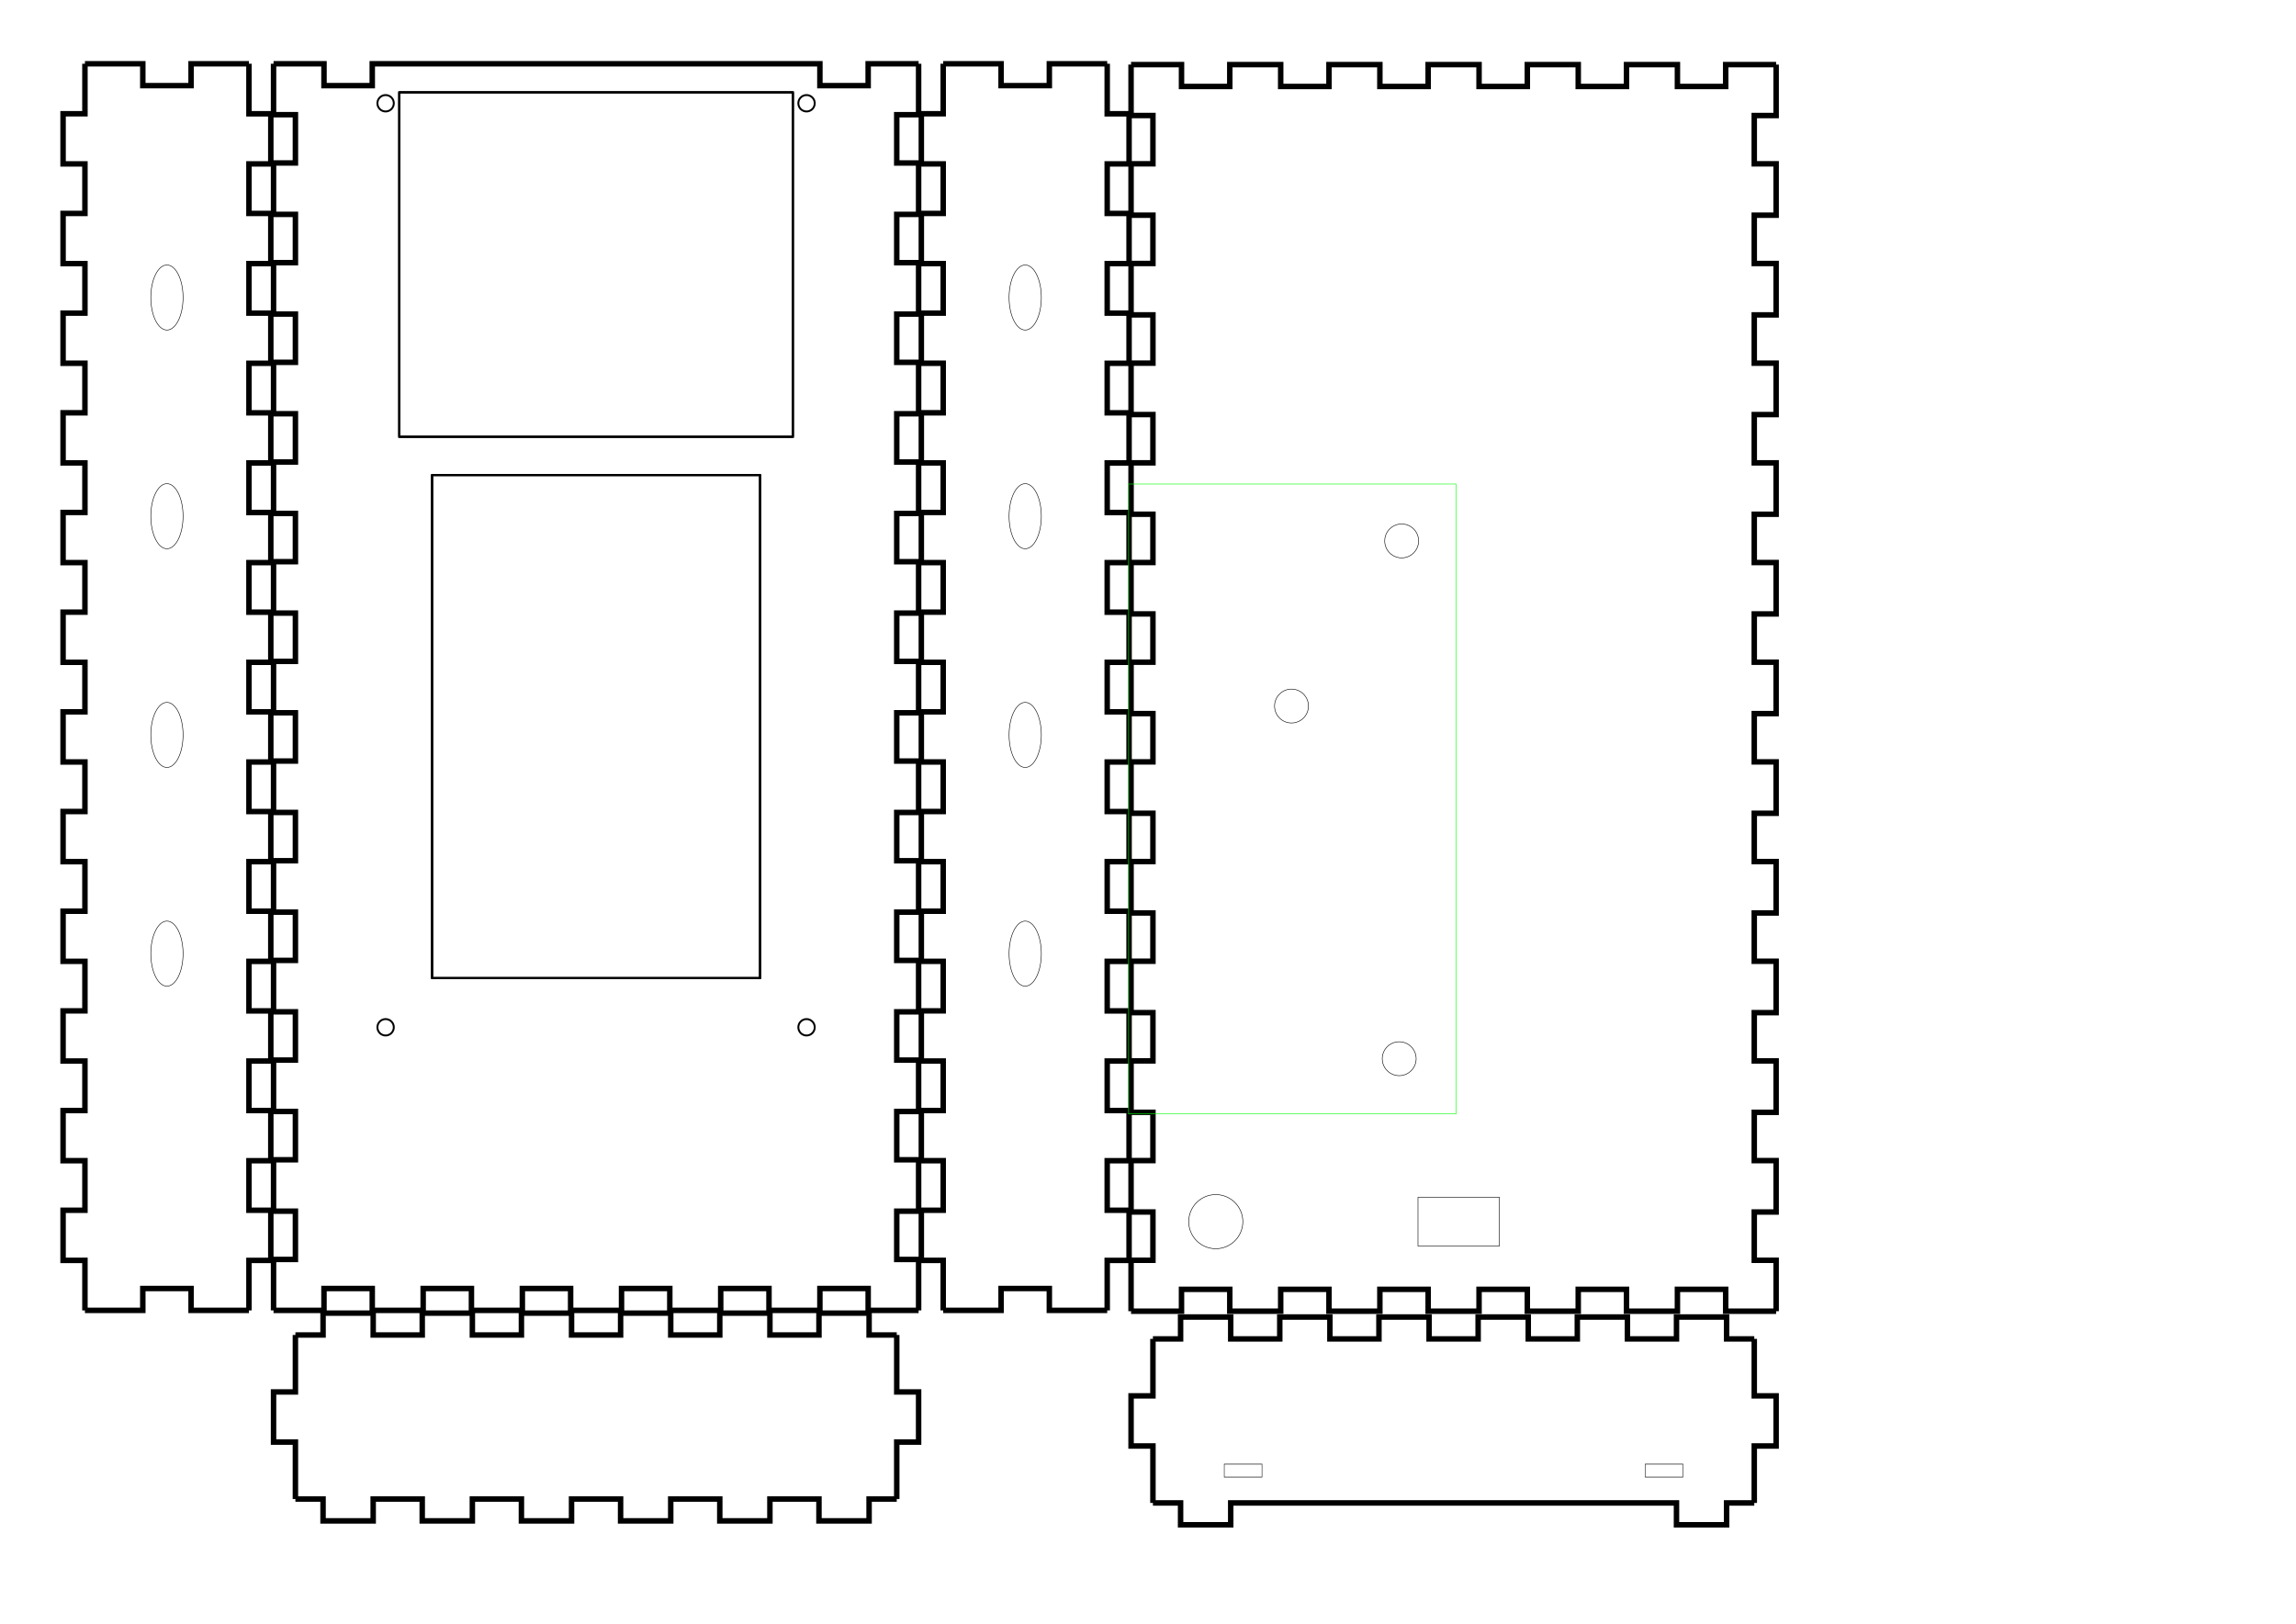
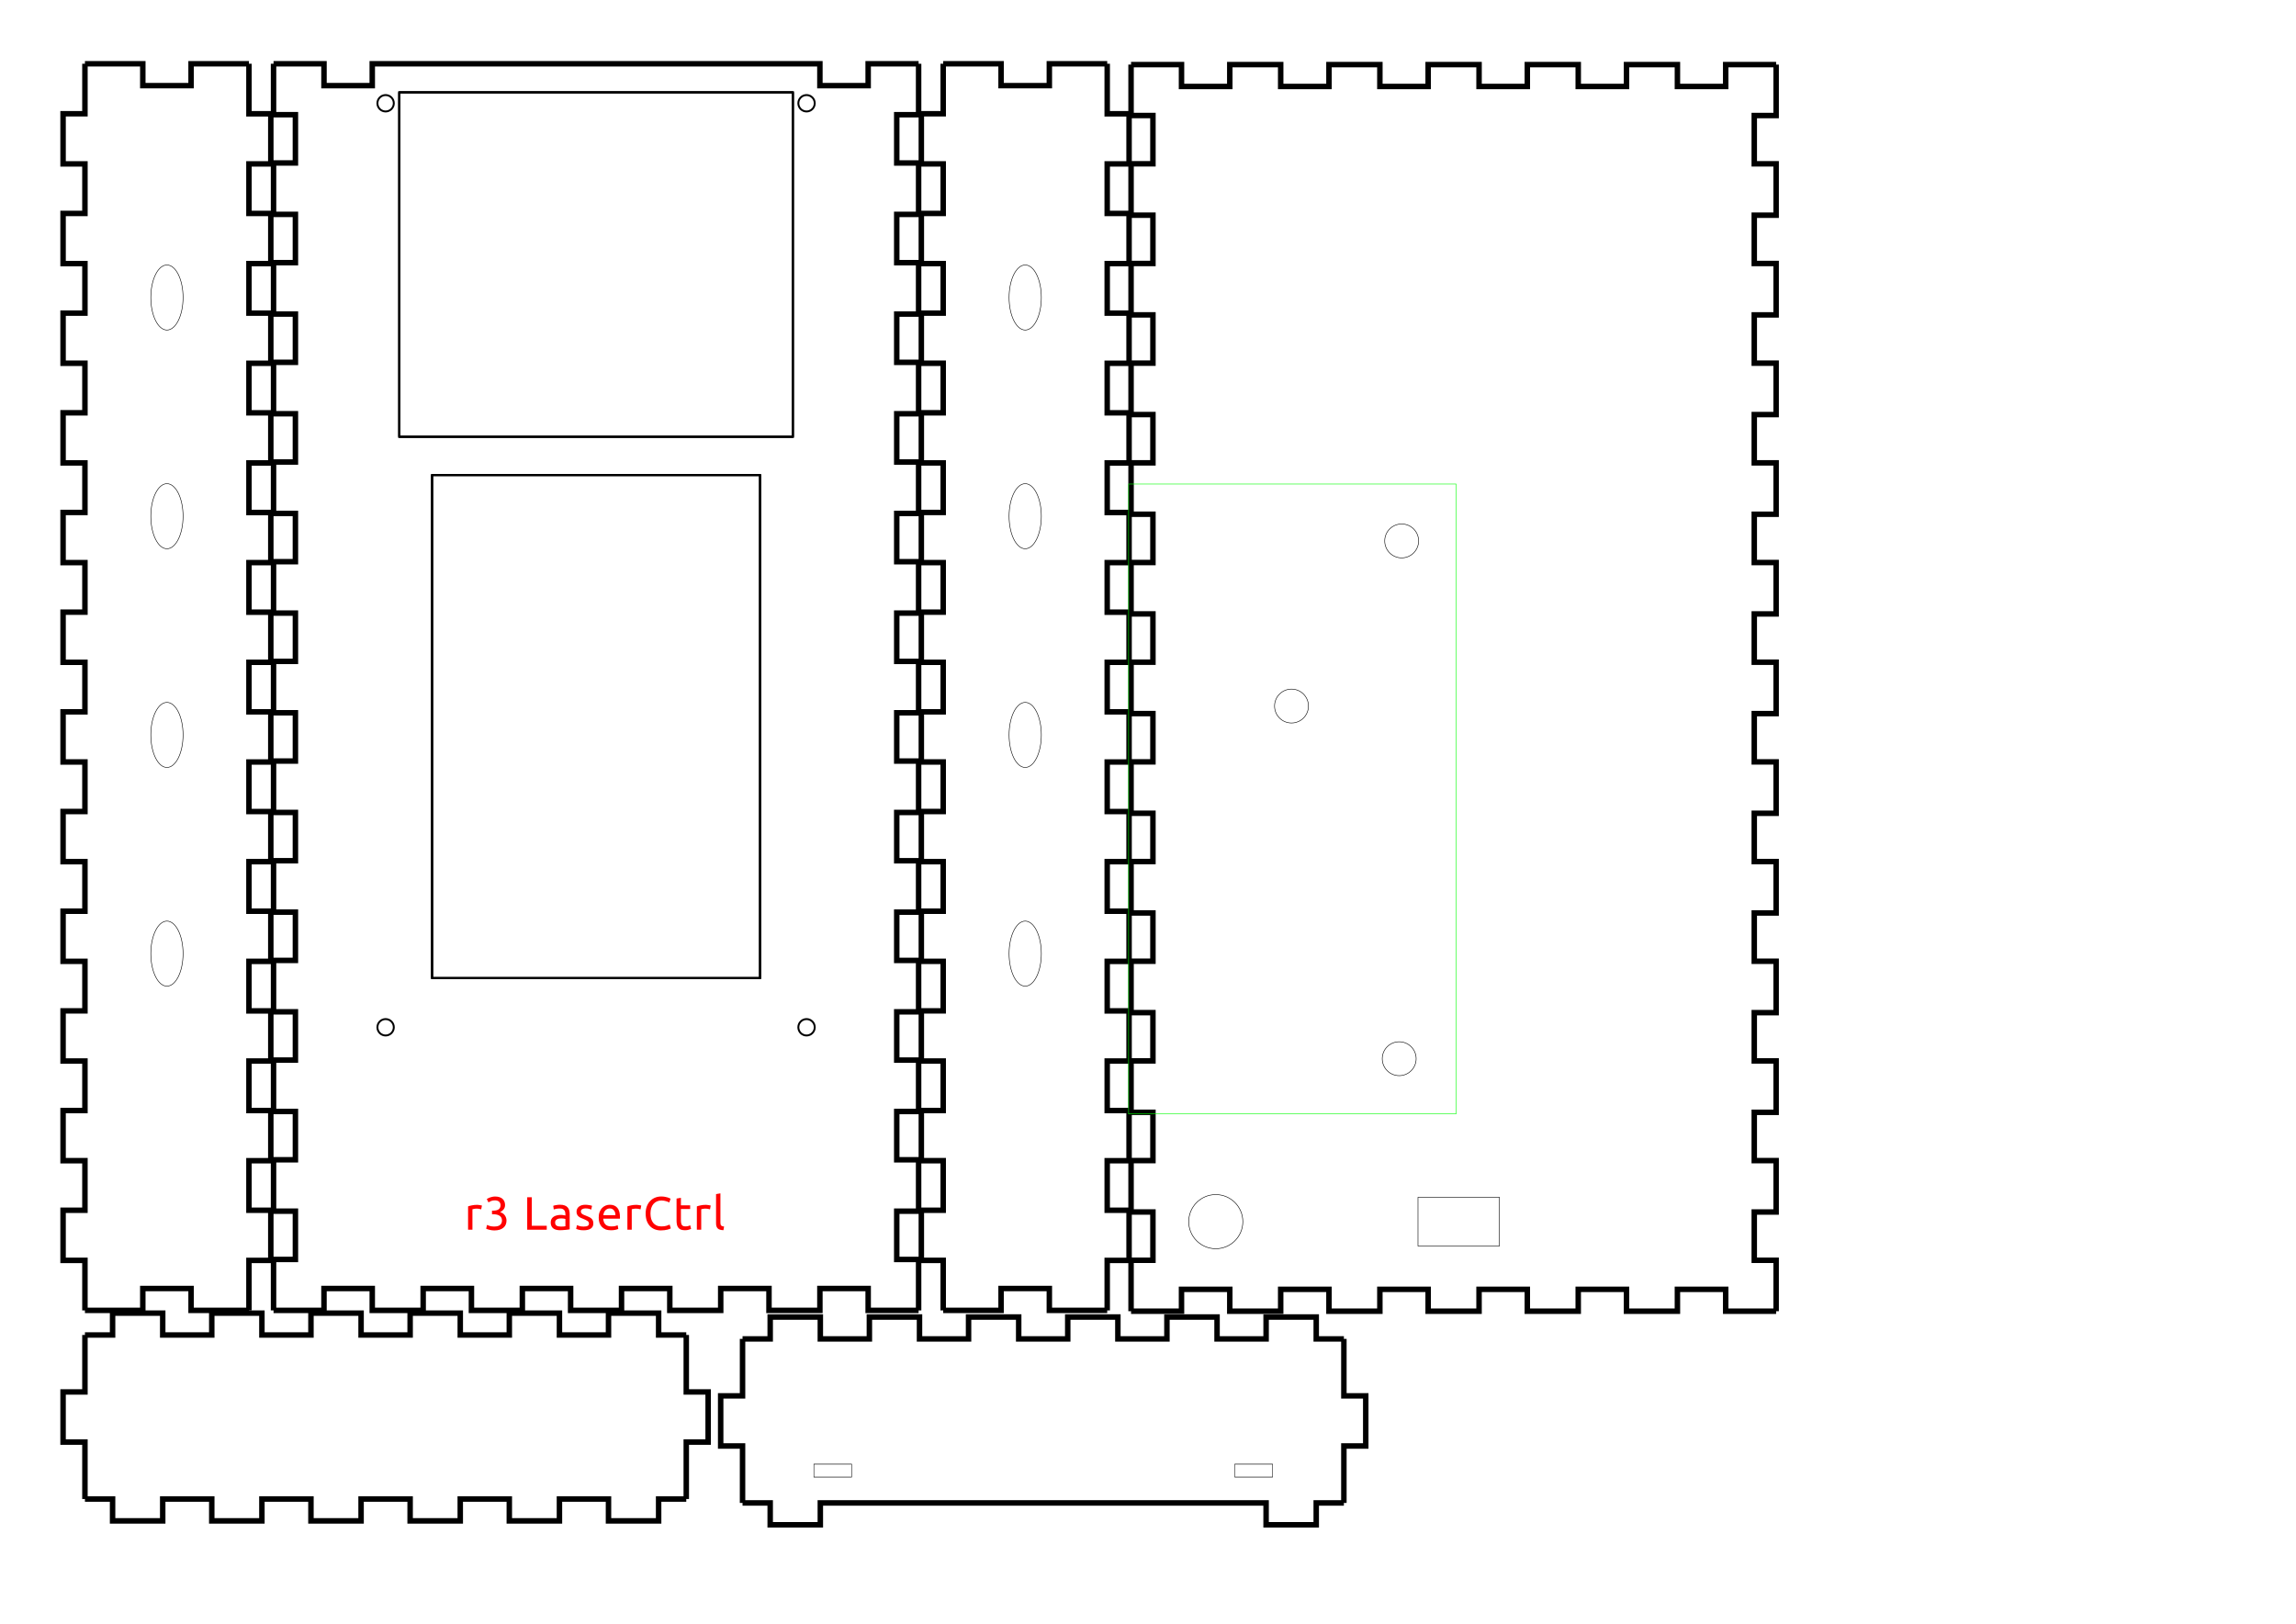
<svg xmlns="http://www.w3.org/2000/svg" width="420mm" height="297mm" viewBox="0 0 420 297" version="1.1" id="svg3486">
  <defs id="defs3559" />
  <g id="g3615" transform="translate(0,118.3164)" />
  <g id="g3793" transform="matrix(0,-1,1,0,11.03765,278.6636)">
    <path d="m 39,161.5 9.146,0 0,-4 9.17,0 0,4 9.061,0 0,-4 9.17,0 0,4 9.061,0 0,-4 9.17,0 0,4 9.061,0 0,-4 9.17,0 0,4 9.061,0 0,-4 9.17,0 0,4 9.061,0 0,-4 9.17,0 0,4 9.061,0 0,-4 9.17,0 0,4 9.061,0 0,-4 9.17,0 0,4 9.061,0 0,-4 9.17,0 0,4 9.061,0 0,-4 9.17,0 0,4 9.061,0 0,-4 9.17,0 0,4 9.061,0 0,-4 9.17,0 0,4 9.146,0" style="fill:none;stroke:#000000" id="path3617" />
    <path d="m 267,161.5 0,10.585 -4,0 0,8.83 4,0 0,10.585" style="fill:none;stroke:#000000" id="path3619" />
    <path d="m 267,191.5 -9.146,0 0,4 -9.17,0 0,-4 -9.061,0 0,4 -9.17,0 0,-4 -9.061,0 0,4 -9.17,0 0,-4 -9.061,0 0,4 -9.17,0 0,-4 -9.061,0 0,4 -9.17,0 0,-4 -9.061,0 0,4 -9.17,0 0,-4 -9.061,0 0,4 -9.17,0 0,-4 -9.061,0 0,4 -9.17,0 0,-4 -9.061,0 0,4 -9.17,0 0,-4 -9.061,0 0,4 -9.17,0 0,-4 -9.061,0 0,4 -9.17,0 0,-4 -9.061,0 0,4 -9.17,0 0,-4 L 39,191.5" style="fill:none;stroke:#000000" id="path3621" />
    <path d="m 39,191.5 0,-10.585 4,0 0,-8.83 -4,0 0,-10.585" style="fill:none;stroke:#000000" id="path3623" />
  </g>
-   <g id="g3781" transform="matrix(0,-1,1,0,11.03765,278.6636)">
+   <g id="g3781" transform="matrix(0,-1,1,0,-27.46235,278.6636)">
    <path d="m 4.5,43 10.415,0 0,-4 9.17,0 0,4 10.415,0" style="fill:none;stroke:#000000" id="path3625" />
    <path d="m 34.5,43 0,5.058 4,0 0,9.17 -4,0 0,8.973 4,0 0,9.17 -4,0 0,8.973 4,0 0,9.17 -4,0 0,8.973 4,0 0,9.17 -4,0 0,8.973 4,0 0,9.17 -4,0 0,8.973 4,0 0,9.17 -4,0 0,5.058" style="fill:none;stroke:#000000" id="path3627" />
    <path d="m 34.5,153 -10.415,0 0,4 -9.17,0 0,-4 -10.415,0" style="fill:none;stroke:#000000" id="path3629" />
    <path d="m 4.5,153 0,-5.058 -4,0 0,-9.17 4,0 0,-8.973 -4,0 0,-9.17 4,0 0,-8.973 -4,0 0,-9.17 4,0 0,-8.973 -4,0 0,-9.17 4,0 0,-8.973 -4,0 0,-9.17 4,0 0,-8.973 -4,0 0,-9.17 4,0 L 4.5,43" style="fill:none;stroke:#000000" id="path3631" />
  </g>
  <g id="g3971">
    <g style="stroke:#000000" id="g3895">
      <path transform="scale(1,-1)" style="fill:none;stroke:#000000;stroke-width:0.35;stroke-miterlimit:4;stroke-dasharray:none" d="m 149.038,-187.887 a 1.5,1.5 0 0 1 -1.5,1.5 1.5,1.5 0 0 1 -1.5,-1.5 1.5,1.5 0 0 1 1.5,-1.5 1.5,1.5 0 0 1 1.5,1.5 z" id="circle3491" />
      <path transform="scale(1,-1)" style="fill:none;stroke:#000000;stroke-width:0.35;stroke-miterlimit:4;stroke-dasharray:none" d="m 149.038,-18.887 a 1.5,1.5 0 0 1 -1.5,1.5 1.5,1.5 0 0 1 -1.5,-1.5 1.5,1.5 0 0 1 1.5,-1.5 1.5,1.5 0 0 1 1.5,1.5 z" id="circle3503" />
      <path transform="scale(1,-1)" style="fill:none;stroke:#000000;stroke-width:0.35;stroke-miterlimit:4;stroke-dasharray:none" d="m 72.038,-187.887 a 1.5,1.5 0 0 1 -1.5,1.5 1.5,1.5 0 0 1 -1.5,-1.5 1.5,1.5 0 0 1 1.5,-1.5 1.5,1.5 0 0 1 1.5,1.5 z" id="circle3515" />
      <path transform="scale(1,-1)" style="fill:none;stroke:#000000;stroke-width:0.35;stroke-miterlimit:4;stroke-dasharray:none" d="m 72.038,-18.887 a 1.5,1.5 0 0 1 -1.5,1.5 1.5,1.5 0 0 1 -1.5,-1.5 1.5,1.5 0 0 1 1.5,-1.5 1.5,1.5 0 0 1 1.5,1.5 z" id="circle3527" />
      <g style="fill:none;stroke:#000000" transform="matrix(1,0,0,-1,79.03765,178.887)" id="Box020">
        <path style="fill:none;fill-rule:evenodd;stroke:#000000;stroke-width:0.35;stroke-miterlimit:4;stroke-dasharray:none" d="M 0,92 0,0 0,0 0,92 0,92 Z" id="Box020_f0000" />
        <path style="fill:none;fill-rule:evenodd;stroke:#000000;stroke-width:0.35;stroke-miterlimit:4;stroke-dasharray:none" d="m 60,0 0,0 0,92 0,0 0,-92 z" id="Box020_f0001" />
        <path style="fill:none;fill-rule:evenodd;stroke:#000000;stroke-width:0.35;stroke-miterlimit:4;stroke-dasharray:none" d="M 0,0 0,0 60,0 60,0 0,0 Z" id="Box020_f0002" />
        <path style="fill:none;fill-rule:evenodd;stroke:#000000;stroke-width:0.35;stroke-miterlimit:4;stroke-dasharray:none" d="m 60,92 -60,0 0,0 60,0 0,0 z" id="Box020_f0003" />
        <path style="fill:none;fill-rule:evenodd;stroke:#000000;stroke-width:0.35;stroke-miterlimit:4;stroke-dasharray:none" d="M 60,0 0,0 0,92 60,92 60,0 Z" id="Box020_f0004" />
        <path style="fill:none;fill-rule:evenodd;stroke:#000000;stroke-width:0.35;stroke-miterlimit:4;stroke-dasharray:none" d="M 0,92 0,0 60,0 60,92 0,92 Z" id="Box020_f0005" />
      </g>
      <g style="fill:none;stroke:#000000" transform="matrix(1,0,0,-1,79.03765,178.887)" id="Box019">
        <path style="fill:none;fill-rule:evenodd;stroke:#000000;stroke-width:0.35;stroke-miterlimit:4;stroke-dasharray:none" d="m -6,162 0,-63 0,0 0,63 0,0 z" id="Box019_f0000" />
        <path style="fill:none;fill-rule:evenodd;stroke:#000000;stroke-width:0.35;stroke-miterlimit:4;stroke-dasharray:none" d="m 66,99 0,0 0,63 0,0 0,-63 z" id="Box019_f0001" />
        <path style="fill:none;fill-rule:evenodd;stroke:#000000;stroke-width:0.35;stroke-miterlimit:4;stroke-dasharray:none" d="m -6,99 0,0 72,0 0,0 -72,0 z" id="Box019_f0002" />
        <path style="fill:none;fill-rule:evenodd;stroke:#000000;stroke-width:0.35;stroke-miterlimit:4;stroke-dasharray:none" d="m 66,162 -72,0 0,0 72,0 0,0 z" id="Box019_f0003" />
        <path style="fill:none;fill-rule:evenodd;stroke:#000000;stroke-width:0.35;stroke-miterlimit:4;stroke-dasharray:none" d="m 66,99 -72,0 0,63 72,0 0,-63 z" id="Box019_f0004" />
        <path style="fill:none;fill-rule:evenodd;stroke:#000000;stroke-width:0.35;stroke-miterlimit:4;stroke-dasharray:none" d="m -6,162 0,-63 72,0 0,63 -72,0 z" id="Box019_f0005" />
      </g>
    </g>
    <g id="g3574">
      <path id="path3633" style="fill:none;stroke:#000000" d="m 50.038,239.664 0,-9.316 4,0 0,-8.83 -4,0 0,-9.401 4,0 0,-8.83 -4,0 0,-9.401 4,0 0,-8.83 -4,0 0,-9.401 4,0 0,-8.83 -4,0 0,-9.401 4,0 0,-8.83 -4,0 0,-9.401 4,0 0,-8.83 -4,0 0,-9.401 4,0 0,-8.83 -4,0 0,-9.401 4,0 0,-8.83 -4,0 0,-9.401 4,0 0,-8.83 -4,0 0,-9.401 4,0 0,-8.83 -4,0 0,-9.401 4,0 0,-8.83 -4,0 0,-9.401 4,0 0,-8.83 -4,0 0,-9.316" />
      <path id="path3635" style="fill:none;stroke:#000000" d="m 50.038,11.664 9.228,0 0,4 8.83,0 0,-4 81.884,0 0,4 8.83,0 0,-4 9.228,0" />
      <path id="path3637" style="fill:none;stroke:#000000" d="m 168.038,11.664 0,9.316 -4,0 0,8.83 4,0 0,9.401 -4,0 0,8.83 4,0 0,9.401 -4,0 0,8.83 4,0 0,9.401 -4,0 0,8.83 4,0 0,9.401 -4,0 0,8.83 4,0 0,9.401 -4,0 0,8.83 4,0 0,9.401 -4,0 0,8.83 4,0 0,9.401 -4,0 0,8.83 4,0 0,9.401 -4,0 0,8.83 4,0 0,9.401 -4,0 0,8.83 4,0 0,9.401 -4,0 0,8.83 4,0 0,9.401 -4,0 0,8.83 4,0 0,9.316" />
      <path id="path3639" style="fill:none;stroke:#000000" d="m 168.038,239.664 -9.228,0 0,-4 -8.83,0 0,4 -9.313,0 0,-4 -8.83,0 0,4 -9.313,0 0,-4 -8.83,0 0,4 -9.313,0 0,-4 -8.83,0 0,4 -9.313,0 0,-4 -8.83,0 0,4 -9.313,0 0,-4 -8.83,0 0,4 -9.228,0" />
    </g>
  </g>
-   <g id="g3799" transform="matrix(0,-1,1,0,167.9024,546.3799)">
-     <path d="m 271.5,43 10.415,0 0,-4 9.17,0 0,4 10.415,0" style="fill:none;stroke:#000000" id="path3641" />
-     <path d="m 301.5,43 0,5.058 4,0 0,9.17 -4,0 0,8.973 4,0 0,9.17 -4,0 0,8.973 4,0 0,9.17 -4,0 0,8.973 4,0 0,9.17 -4,0 0,8.973 4,0 0,9.17 -4,0 0,8.973 4,0 0,9.17 -4,0 0,5.058" style="fill:none;stroke:#000000" id="path3643" />
-     <path d="m 301.5,153 -10.415,0 0,4 -9.17,0 0,-4 -10.415,0" style="fill:none;stroke:#000000" id="path3645" />
-     <path d="m 271.5,153 0,-5.058 -4,0 0,-9.17 4,0 0,-81.544 -4,0 0,-9.17 4,0 L 271.5,43" style="fill:none;stroke:#000000" id="path3647" />
-   </g>
  <g id="g3787" transform="matrix(0,-1,1,0,11.03765,278.6636)">
    <path d="m 39,4.5 9.146,0 0,-4 9.17,0 0,4 9.061,0 0,-4 9.17,0 0,4 9.061,0 0,-4 9.17,0 0,4 9.061,0 0,-4 9.17,0 0,4 9.061,0 0,-4 9.17,0 0,4 9.061,0 0,-4 9.17,0 0,4 9.061,0 0,-4 9.17,0 0,4 9.061,0 0,-4 9.17,0 0,4 9.061,0 0,-4 9.17,0 0,4 9.061,0 0,-4 9.17,0 0,4 9.061,0 0,-4 9.17,0 0,4 9.061,0 0,-4 9.17,0 0,4 9.146,0" style="fill:none;stroke:#000000" id="path3657" />
    <path d="m 267,4.5 0,10.585 -4,0 0,8.83 4,0 0,10.585" style="fill:none;stroke:#000000" id="path3659" />
    <path d="m 267,34.5 -9.146,0 0,4 -9.17,0 0,-4 -9.061,0 0,4 -9.17,0 0,-4 -9.061,0 0,4 -9.17,0 0,-4 -9.061,0 0,4 -9.17,0 0,-4 -9.061,0 0,4 -9.17,0 0,-4 -9.061,0 0,4 -9.17,0 0,-4 -9.061,0 0,4 -9.17,0 0,-4 -9.061,0 0,4 -9.17,0 0,-4 -9.061,0 0,4 -9.17,0 0,-4 -9.061,0 0,4 -9.17,0 0,-4 -9.061,0 0,4 -9.17,0 0,-4 -9.061,0 0,4 -9.17,0 0,-4 L 39,34.5" style="fill:none;stroke:#000000" id="path3661" />
    <path d="m 39,34.5 0,-10.585 4,0 0,-8.83 -4,0 L 39,4.5" style="fill:none;stroke:#000000" id="path3663" />
  </g>
  <g id="g3634">
    <path d="m 206.902,239.815 0,-9.316 4,0 0,-8.83 -4,0 0,-9.401 4,0 0,-8.83 -4,0 0,-9.401 4,0 0,-8.83 -4,0 0,-9.401 4,0 0,-8.83 -4,0 0,-9.401 4,0 0,-8.83 -4,0 0,-9.401 4,0 0,-8.83 -4,0 0,-9.401 4,0 0,-8.83 -4,0 0,-9.401 4,0 0,-8.83 -4,0 0,-9.401 4,0 0,-8.83 -4,0 0,-9.401 4,0 0,-8.83 -4,0 0,-9.401 4,0 0,-8.83 -4,0 0,-9.401 4,0 0,-8.83 -4,0 0,-9.316" style="fill:none;stroke:#000000" id="path3649" />
    <path d="m 206.902,11.815 9.228,0 0,4 8.83,0 0,-4 9.313,0 0,4 8.83,0 0,-4 9.313,0 0,4 8.83,0 0,-4 9.313,0 0,4 8.83,0 0,-4 9.313,0 0,4 8.83,0 0,-4 9.313,0 0,4 8.83,0 0,-4 9.228,0" style="fill:none;stroke:#000000" id="path3651" />
    <path d="m 324.902,11.815 0,9.316 -4,0 0,8.83 4,0 0,9.401 -4,0 0,8.83 4,0 0,9.401 -4,0 0,8.83 4,0 0,9.401 -4,0 0,8.83 4,0 0,9.401 -4,0 0,8.83 4,0 0,9.401 -4,0 0,8.83 4,0 0,9.401 -4,0 0,8.83 4,0 0,9.401 -4,0 0,8.83 4,0 0,9.401 -4,0 0,8.83 4,0 0,9.401 -4,0 0,8.83 4,0 0,9.401 -4,0 0,8.83 4,0 0,9.401 -4,0 0,8.83 4,0 0,9.316" style="fill:none;stroke:#000000" id="path3653" />
    <path d="m 324.902,239.815 -9.228,0 0,-4 -8.83,0 0,4 -9.313,0 0,-4 -8.83,0 0,4 -9.313,0 0,-4 -8.83,0 0,4 -9.313,0 0,-4 -8.83,0 0,4 -9.313,0 0,-4 -8.83,0 0,4 -9.313,0 0,-4 -8.83,0 0,4 -9.228,0" style="fill:none;stroke:#000000" id="path3655" />
  </g>
  <g id="g3628" transform="translate(0,20.31999)">
    <rect transform="matrix(0,-1,1,0,0,0)" y="206.452" x="-183.415" height="59.9" width="115.2" id="rect3740" style="color:#000000;display:inline;overflow:visible;visibility:visible;opacity:1;fill:none;fill-opacity:1;fill-rule:evenodd;stroke:#00ff00;stroke-width:0.1;stroke-linecap:butt;stroke-linejoin:miter;stroke-miterlimit:4;stroke-dasharray:none;stroke-dashoffset:0;stroke-opacity:1;marker:none;enable-background:accumulate" />
    <path id="path3742" d="m -170.215,255.952 a 3.1,3.1 0 0 1 -3.1,3.1 3.1,3.1 0 0 1 -3.1,-3.1 3.1,3.1 0 0 1 3.1,-3.1 3.1,3.1 0 0 1 3.1,3.1 z" style="color:#000000;display:inline;overflow:visible;visibility:visible;opacity:1;fill:none;fill-opacity:1;fill-rule:evenodd;stroke:#000000;stroke-width:0.1;stroke-linecap:butt;stroke-linejoin:miter;stroke-miterlimit:4;stroke-dasharray:none;stroke-dashoffset:0;stroke-opacity:1;marker:none;enable-background:accumulate" transform="matrix(0,-1,1,0,0,0)" />
    <path id="ellipse3744" d="m -75.515,256.402 a 3.1,3.1 0 0 1 -3.1,3.1 3.1,3.1 0 0 1 -3.1,-3.1 3.1,3.1 0 0 1 3.1,-3.1 3.1,3.1 0 0 1 3.1,3.1 z" style="color:#000000;display:inline;overflow:visible;visibility:visible;opacity:1;fill:none;fill-opacity:1;fill-rule:evenodd;stroke:#000000;stroke-width:0.1;stroke-linecap:butt;stroke-linejoin:miter;stroke-miterlimit:4;stroke-dasharray:none;stroke-dashoffset:0;stroke-opacity:1;marker:none;enable-background:accumulate" transform="matrix(0,-1,1,0,0,0)" />
    <path id="ellipse3746" d="m -105.715,236.252 a 3.1,3.1 0 0 1 -3.1,3.1 3.1,3.1 0 0 1 -3.1,-3.1 3.1,3.1 0 0 1 3.1,-3.1 3.1,3.1 0 0 1 3.1,3.1 z" style="color:#000000;display:inline;overflow:visible;visibility:visible;opacity:1;fill:none;fill-opacity:1;fill-rule:evenodd;stroke:#000000;stroke-width:0.1;stroke-linecap:butt;stroke-linejoin:miter;stroke-miterlimit:4;stroke-dasharray:none;stroke-dashoffset:0;stroke-opacity:1;marker:none;enable-background:accumulate" transform="matrix(0,-1,1,0,0,0)" />
  </g>
-   <g id="g3608" transform="matrix(1,0,0,1.249057,156.8647,256.6612)">
-     <rect y="8.903" x="144.088" height="1.9" width="6.9" id="rect3503" style="color:#000000;display:inline;overflow:visible;visibility:visible;opacity:1;fill:none;fill-opacity:1;fill-rule:evenodd;stroke:#000000;stroke-width:0.089;stroke-linecap:butt;stroke-linejoin:miter;stroke-miterlimit:4;stroke-dasharray:none;stroke-dashoffset:0;stroke-opacity:1;marker:none;enable-background:accumulate" />
-     <rect style="color:#000000;display:inline;overflow:visible;visibility:visible;opacity:1;fill:none;fill-opacity:1;fill-rule:evenodd;stroke:#000000;stroke-width:0.089;stroke-linecap:butt;stroke-linejoin:miter;stroke-miterlimit:4;stroke-dasharray:none;stroke-dashoffset:0;stroke-opacity:1;marker:none;enable-background:accumulate" id="rect3550" width="6.9" height="1.9" x="67.088" y="8.903" />
+   <g id="g3497" transform="translate(-75.07109,0)">
+     <g transform="matrix(0,-1,1,0,167.9024,546.3799)" id="g3799">
+       <path id="path3641" style="fill:none;stroke:#000000" d="m 271.5,43 10.415,0 0,-4 9.17,0 0,4 10.415,0" />
+       <path id="path3643" style="fill:none;stroke:#000000" d="m 301.5,43 0,5.058 4,0 0,9.17 -4,0 0,8.973 4,0 0,9.17 -4,0 0,8.973 4,0 0,9.17 -4,0 0,8.973 4,0 0,9.17 -4,0 0,8.973 4,0 0,9.17 -4,0 0,8.973 4,0 0,9.17 -4,0 0,5.058" />
+       <path id="path3645" style="fill:none;stroke:#000000" d="m 301.5,153 -10.415,0 0,4 -9.17,0 0,-4 -10.415,0" />
+       <path id="path3647" style="fill:none;stroke:#000000" d="m 271.5,153 0,-5.058 -4,0 0,-9.17 4,0 0,-81.544 -4,0 0,-9.17 4,0 L 271.5,43" />
+     </g>
+     <g transform="matrix(1,0,0,1.249057,156.8647,256.6612)" id="g3608">
+       <rect style="color:#000000;display:inline;overflow:visible;visibility:visible;opacity:1;fill:none;fill-opacity:1;fill-rule:evenodd;stroke:#000000;stroke-width:0.089;stroke-linecap:butt;stroke-linejoin:miter;stroke-miterlimit:4;stroke-dasharray:none;stroke-dashoffset:0;stroke-opacity:1;marker:none;enable-background:accumulate" id="rect3503" width="6.9" height="1.9" x="144.088" y="8.903" />
+       <rect y="8.903" x="67.088" height="1.9" width="6.9" id="rect3550" style="color:#000000;display:inline;overflow:visible;visibility:visible;opacity:1;fill:none;fill-opacity:1;fill-rule:evenodd;stroke:#000000;stroke-width:0.089;stroke-linecap:butt;stroke-linejoin:miter;stroke-miterlimit:4;stroke-dasharray:none;stroke-dashoffset:0;stroke-opacity:1;marker:none;enable-background:accumulate" />
+     </g>
  </g>
  <path style="color:#000000;display:inline;overflow:visible;visibility:visible;opacity:1;fill:none;fill-opacity:1;fill-rule:evenodd;stroke:#000000;stroke-width:0.1;stroke-linecap:butt;stroke-linejoin:miter;stroke-miterlimit:4;stroke-dasharray:none;stroke-dashoffset:0;stroke-opacity:1;marker:none;enable-background:accumulate" d="m 227.349,223.435 a 4.95,4.95 0 0 1 -4.95,4.95 4.95,4.95 0 0 1 -4.95,-4.95 4.95,4.95 0 0 1 4.95,-4.95 4.95,4.95 0 0 1 4.95,4.95 z" id="path3402" />
  <rect style="color:#000000;display:inline;overflow:visible;visibility:visible;opacity:1;fill:none;fill-opacity:1;fill-rule:evenodd;stroke:#000000;stroke-width:0.1;stroke-linecap:butt;stroke-linejoin:miter;stroke-miterlimit:4;stroke-dasharray:none;stroke-dashoffset:0;stroke-opacity:1;marker:none;enable-background:accumulate" id="rect3415" width="14.9" height="8.9" x="259.389" y="218.985" />
  <g id="g3431">
    <path id="path3417" d="m 33.488,54.414 a 2.95,5.95 0 0 1 -2.95,5.95 2.95,5.95 0 0 1 -2.95,-5.95 2.95,5.95 0 0 1 2.95,-5.95 2.95,5.95 0 0 1 2.95,5.95 z" style="color:#000000;display:inline;overflow:visible;visibility:visible;opacity:1;fill:none;fill-opacity:1;fill-rule:evenodd;stroke:#000000;stroke-width:0.1;stroke-linecap:butt;stroke-linejoin:miter;stroke-miterlimit:4;stroke-dasharray:none;stroke-dashoffset:0;stroke-opacity:1;marker:none;enable-background:accumulate" />
    <path id="ellipse3421" d="m 33.488,94.414 a 2.95,5.95 0 0 1 -2.95,5.95 2.95,5.95 0 0 1 -2.95,-5.95 2.95,5.95 0 0 1 2.95,-5.95 2.95,5.95 0 0 1 2.95,5.95 z" style="color:#000000;display:inline;overflow:visible;visibility:visible;opacity:1;fill:none;fill-opacity:1;fill-rule:evenodd;stroke:#000000;stroke-width:0.1;stroke-linecap:butt;stroke-linejoin:miter;stroke-miterlimit:4;stroke-dasharray:none;stroke-dashoffset:0;stroke-opacity:1;marker:none;enable-background:accumulate" />
    <path id="ellipse3423" d="m 33.488,134.414 a 2.95,5.95 0 0 1 -2.95,5.95 2.95,5.95 0 0 1 -2.95,-5.95 2.95,5.95 0 0 1 2.95,-5.95 2.95,5.95 0 0 1 2.95,5.95 z" style="color:#000000;display:inline;overflow:visible;visibility:visible;opacity:1;fill:none;fill-opacity:1;fill-rule:evenodd;stroke:#000000;stroke-width:0.1;stroke-linecap:butt;stroke-linejoin:miter;stroke-miterlimit:4;stroke-dasharray:none;stroke-dashoffset:0;stroke-opacity:1;marker:none;enable-background:accumulate" />
    <path id="ellipse3425" d="m 33.488,174.414 a 2.95,5.95 0 0 1 -2.95,5.95 2.95,5.95 0 0 1 -2.95,-5.95 2.95,5.95 0 0 1 2.95,-5.95 2.95,5.95 0 0 1 2.95,5.95 z" style="color:#000000;display:inline;overflow:visible;visibility:visible;opacity:1;fill:none;fill-opacity:1;fill-rule:evenodd;stroke:#000000;stroke-width:0.1;stroke-linecap:butt;stroke-linejoin:miter;stroke-miterlimit:4;stroke-dasharray:none;stroke-dashoffset:0;stroke-opacity:1;marker:none;enable-background:accumulate" />
  </g>
  <g id="g3437" transform="translate(157,0)">
    <path style="color:#000000;display:inline;overflow:visible;visibility:visible;opacity:1;fill:none;fill-opacity:1;fill-rule:evenodd;stroke:#000000;stroke-width:0.1;stroke-linecap:butt;stroke-linejoin:miter;stroke-miterlimit:4;stroke-dasharray:none;stroke-dashoffset:0;stroke-opacity:1;marker:none;enable-background:accumulate" d="m 33.488,54.414 a 2.95,5.95 0 0 1 -2.95,5.95 2.95,5.95 0 0 1 -2.95,-5.95 2.95,5.95 0 0 1 2.95,-5.95 2.95,5.95 0 0 1 2.95,5.95 z" id="path3439" />
    <path style="color:#000000;display:inline;overflow:visible;visibility:visible;opacity:1;fill:none;fill-opacity:1;fill-rule:evenodd;stroke:#000000;stroke-width:0.1;stroke-linecap:butt;stroke-linejoin:miter;stroke-miterlimit:4;stroke-dasharray:none;stroke-dashoffset:0;stroke-opacity:1;marker:none;enable-background:accumulate" d="m 33.488,94.414 a 2.95,5.95 0 0 1 -2.95,5.95 2.95,5.95 0 0 1 -2.95,-5.95 2.95,5.95 0 0 1 2.95,-5.95 2.95,5.95 0 0 1 2.95,5.95 z" id="path3441" />
    <path style="color:#000000;display:inline;overflow:visible;visibility:visible;opacity:1;fill:none;fill-opacity:1;fill-rule:evenodd;stroke:#000000;stroke-width:0.1;stroke-linecap:butt;stroke-linejoin:miter;stroke-miterlimit:4;stroke-dasharray:none;stroke-dashoffset:0;stroke-opacity:1;marker:none;enable-background:accumulate" d="m 33.488,134.414 a 2.95,5.95 0 0 1 -2.95,5.95 2.95,5.95 0 0 1 -2.95,-5.95 2.95,5.95 0 0 1 2.95,-5.95 2.95,5.95 0 0 1 2.95,5.95 z" id="path3443" />
    <path style="color:#000000;display:inline;overflow:visible;visibility:visible;opacity:1;fill:none;fill-opacity:1;fill-rule:evenodd;stroke:#000000;stroke-width:0.1;stroke-linecap:butt;stroke-linejoin:miter;stroke-miterlimit:4;stroke-dasharray:none;stroke-dashoffset:0;stroke-opacity:1;marker:none;enable-background:accumulate" d="m 33.488,174.414 a 2.95,5.95 0 0 1 -2.95,5.95 2.95,5.95 0 0 1 -2.95,-5.95 2.95,5.95 0 0 1 2.95,-5.95 2.95,5.95 0 0 1 2.95,5.95 z" id="path3445" />
  </g>
+   <text xml:space="preserve" style="font-style:normal;font-variant:normal;font-weight:normal;font-stretch:normal;font-size:5.644px;line-height:100%;font-family:Ubuntu;-inkscape-font-specification:'Ubuntu, Normal';text-align:start;letter-spacing:0px;word-spacing:0px;writing-mode:lr-tb;text-anchor:start;fill:#000000;fill-opacity:1;stroke:none;stroke-width:1px;stroke-linecap:butt;stroke-linejoin:miter;stroke-opacity:1;" x="70.134" y="205.719" id="text3466">
+     <tspan id="tspan3468" x="70.134" y="205.719" />
+   </text>
+   <g style="font-style:normal;font-variant:normal;font-weight:normal;font-stretch:normal;font-size:4.284px;line-height:100%;font-family:Ubuntu;-inkscape-font-specification:'Ubuntu, Normal';text-align:start;letter-spacing:0.214px;word-spacing:0px;writing-mode:lr-tb;text-anchor:start;fill:#ff0000;fill-opacity:1;stroke:none;stroke-width:1px;stroke-linecap:butt;stroke-linejoin:miter;stroke-opacity:1" id="text3470">
+     <path d="m 87.27,220.36 q 0.103,0 0.231,0.017 0.137,0.009 0.266,0.034 0.129,0.017 0.231,0.043 0.111,0.017 0.163,0.034 l -0.137,0.694 q -0.094,-0.034 -0.317,-0.077 -0.214,-0.051 -0.557,-0.051 -0.223,0 -0.446,0.051 -0.214,0.043 -0.283,0.06 l 0,3.744 -0.797,0 0,-4.267 q 0.283,-0.103 0.703,-0.188 0.42,-0.094 0.942,-0.094 z" style="font-size:8.567px;fill:#ff0000" id="path3475" />
+     <path d="m 90.403,224.327 q 0.763,0 1.088,-0.3 0.334,-0.3 0.334,-0.805 0,-0.326 -0.137,-0.548 -0.137,-0.223 -0.36,-0.351 -0.223,-0.137 -0.523,-0.188 -0.291,-0.06 -0.6,-0.06 l -0.206,0 0,-0.651 0.283,0 q 0.214,0 0.437,-0.043 0.231,-0.043 0.42,-0.154 0.188,-0.111 0.308,-0.3 0.12,-0.197 0.12,-0.488 0,-0.24 -0.086,-0.411 -0.086,-0.171 -0.231,-0.283 -0.137,-0.111 -0.326,-0.154 -0.18,-0.051 -0.386,-0.051 -0.411,0 -0.703,0.12 -0.283,0.12 -0.48,0.248 l -0.308,-0.608 q 0.103,-0.069 0.257,-0.146 0.163,-0.086 0.36,-0.154 0.197,-0.069 0.42,-0.111 0.231,-0.051 0.48,-0.051 0.471,0 0.814,0.12 0.343,0.111 0.565,0.326 0.223,0.206 0.334,0.497 0.111,0.283 0.111,0.617 0,0.463 -0.266,0.797 -0.266,0.326 -0.643,0.497 0.231,0.069 0.446,0.197 0.214,0.129 0.368,0.326 0.163,0.197 0.257,0.454 0.103,0.257 0.103,0.574 0,0.386 -0.137,0.72 -0.129,0.326 -0.411,0.565 -0.274,0.24 -0.694,0.377 -0.42,0.137 -0.994,0.137 -0.223,0 -0.463,-0.034 -0.231,-0.034 -0.437,-0.086 -0.206,-0.051 -0.36,-0.103 -0.154,-0.051 -0.223,-0.086 l 0.154,-0.694 q 0.146,0.069 0.48,0.18 0.343,0.111 0.831,0.111 z" style="font-size:8.567px;fill:#ff0000" id="path3477" />
+     <path d="m 100.015,224.19 0,0.72 -3.573,0 0,-5.937 0.831,0 0,5.218 2.742,0 z" style="font-size:8.567px;fill:#ff0000" id="path3479" />
+     <path d="m 102.564,224.336 q 0.283,0 0.497,-0.009 0.223,-0.017 0.368,-0.051 l 0,-1.328 q -0.086,-0.043 -0.283,-0.069 -0.188,-0.034 -0.463,-0.034 -0.18,0 -0.386,0.026 -0.197,0.026 -0.368,0.111 -0.163,0.077 -0.274,0.223 -0.111,0.137 -0.111,0.368 0,0.428 0.274,0.6 0.274,0.163 0.745,0.163 z m -0.069,-3.992 q 0.48,0 0.805,0.129 0.334,0.12 0.531,0.351 0.206,0.223 0.291,0.54 0.086,0.308 0.086,0.685 l 0,2.784 q -0.103,0.017 -0.291,0.051 -0.18,0.026 -0.411,0.051 -0.231,0.026 -0.505,0.043 -0.266,0.026 -0.531,0.026 -0.377,0 -0.694,-0.077 -0.317,-0.077 -0.548,-0.24 -0.231,-0.171 -0.36,-0.446 -0.129,-0.274 -0.129,-0.66 0,-0.368 0.146,-0.634 0.154,-0.266 0.411,-0.428 0.257,-0.163 0.6,-0.24 0.343,-0.077 0.72,-0.077 0.12,0 0.248,0.017 0.129,0.009 0.24,0.034 0.12,0.017 0.206,0.034 0.086,0.017 0.12,0.026 l 0,-0.223 q 0,-0.197 -0.043,-0.386 -0.043,-0.197 -0.154,-0.343 -0.111,-0.154 -0.308,-0.24 -0.188,-0.094 -0.497,-0.094 -0.394,0 -0.694,0.06 -0.291,0.051 -0.437,0.111 l -0.094,-0.66 q 0.154,-0.069 0.514,-0.129 0.36,-0.069 0.78,-0.069 z" style="font-size:8.567px;fill:#ff0000" id="path3481" />
+     <path d="m 106.775,224.336 q 0.488,0 0.72,-0.129 0.24,-0.129 0.24,-0.411 0,-0.291 -0.231,-0.463 -0.231,-0.171 -0.762,-0.386 -0.257,-0.103 -0.497,-0.206 -0.231,-0.111 -0.403,-0.257 -0.171,-0.146 -0.274,-0.351 -0.103,-0.206 -0.103,-0.505 0,-0.591 0.437,-0.934 0.437,-0.351 1.191,-0.351 0.188,0 0.377,0.026 0.188,0.017 0.351,0.051 0.163,0.026 0.283,0.06 0.129,0.034 0.197,0.06 l -0.146,0.685 q -0.129,-0.069 -0.403,-0.137 -0.274,-0.077 -0.66,-0.077 -0.334,0 -0.583,0.137 -0.248,0.129 -0.248,0.411 0,0.146 0.051,0.257 0.06,0.111 0.171,0.206 0.12,0.086 0.291,0.163 0.171,0.077 0.411,0.163 0.317,0.12 0.565,0.24 0.248,0.111 0.42,0.266 0.18,0.154 0.274,0.377 0.094,0.214 0.094,0.531 0,0.617 -0.463,0.934 -0.454,0.317 -1.302,0.317 -0.591,0 -0.925,-0.103 -0.334,-0.094 -0.454,-0.146 l 0.146,-0.685 q 0.137,0.051 0.437,0.154 0.3,0.103 0.797,0.103 z" style="font-size:8.567px;fill:#ff0000" id="path3483" />
+     <path d="m 109.519,222.691 q 0,-0.591 0.171,-1.028 0.171,-0.446 0.454,-0.737 0.283,-0.291 0.651,-0.437 0.368,-0.146 0.754,-0.146 0.9,0 1.379,0.565 0.48,0.557 0.48,1.705 0,0.051 0,0.137 0,0.077 -0.009,0.146 l -3.05,0 q 0.051,0.694 0.403,1.054 0.351,0.36 1.097,0.36 0.42,0 0.703,-0.069 0.291,-0.077 0.437,-0.146 l 0.111,0.668 q -0.146,0.077 -0.514,0.163 -0.36,0.086 -0.822,0.086 -0.583,0 -1.011,-0.171 -0.42,-0.18 -0.694,-0.488 -0.274,-0.308 -0.411,-0.728 -0.129,-0.428 -0.129,-0.934 z m 3.059,-0.437 q 0.009,-0.54 -0.274,-0.882 -0.274,-0.351 -0.762,-0.351 -0.274,0 -0.488,0.111 -0.206,0.103 -0.351,0.274 -0.146,0.171 -0.231,0.394 -0.077,0.223 -0.103,0.454 l 2.21,0 z" style="font-size:8.567px;fill:#ff0000" id="path3485" />
+     <path d="m 116.413,220.36 q 0.103,0 0.231,0.017 0.137,0.009 0.266,0.034 0.129,0.017 0.231,0.043 0.111,0.017 0.163,0.034 l -0.137,0.694 q -0.094,-0.034 -0.317,-0.077 -0.214,-0.051 -0.557,-0.051 -0.223,0 -0.446,0.051 -0.214,0.043 -0.283,0.06 l 0,3.744 -0.797,0 0,-4.267 q 0.283,-0.103 0.703,-0.188 0.42,-0.094 0.942,-0.094 z" style="font-size:8.567px;fill:#ff0000" id="path3487" />
+     <path d="m 120.9,225.038 q -0.625,0 -1.139,-0.206 -0.514,-0.206 -0.882,-0.6 -0.368,-0.394 -0.574,-0.968 -0.197,-0.583 -0.197,-1.328 0,-0.745 0.223,-1.319 0.231,-0.583 0.617,-0.977 0.386,-0.394 0.9,-0.6 0.514,-0.206 1.097,-0.206 0.368,0 0.66,0.051 0.3,0.051 0.514,0.12 0.223,0.069 0.36,0.137 0.137,0.069 0.188,0.103 l -0.24,0.685 q -0.077,-0.051 -0.223,-0.111 -0.146,-0.06 -0.334,-0.12 -0.18,-0.06 -0.403,-0.094 -0.214,-0.043 -0.437,-0.043 -0.471,0 -0.848,0.163 -0.377,0.163 -0.643,0.471 -0.266,0.308 -0.411,0.754 -0.137,0.437 -0.137,0.985 0,0.531 0.12,0.968 0.129,0.437 0.377,0.754 0.248,0.308 0.617,0.48 0.377,0.171 0.874,0.171 0.574,0 0.951,-0.12 0.377,-0.12 0.565,-0.214 l 0.214,0.685 q -0.06,0.043 -0.214,0.111 -0.154,0.06 -0.386,0.12 -0.231,0.06 -0.54,0.103 -0.308,0.043 -0.668,0.043 z" style="font-size:8.567px;fill:#ff0000" id="path3489" />
+     <path d="m 124.559,220.455 1.688,0 0,0.668 -1.688,0 0,2.056 q 0,0.334 0.051,0.557 0.051,0.214 0.154,0.343 0.103,0.12 0.257,0.171 0.154,0.051 0.36,0.051 0.36,0 0.574,-0.077 0.223,-0.086 0.308,-0.12 l 0.154,0.66 q -0.12,0.06 -0.42,0.146 -0.3,0.094 -0.685,0.094 -0.454,0 -0.754,-0.111 -0.291,-0.12 -0.471,-0.351 -0.18,-0.231 -0.257,-0.565 -0.069,-0.343 -0.069,-0.788 l 0,-3.975 0.797,-0.137 0,1.379 z" style="font-size:8.567px;fill:#ff0000" id="path3491" />
+     <path d="m 129.12,220.36 q 0.103,0 0.231,0.017 0.137,0.009 0.266,0.034 0.129,0.017 0.231,0.043 0.111,0.017 0.163,0.034 l -0.137,0.694 q -0.094,-0.034 -0.317,-0.077 -0.214,-0.051 -0.557,-0.051 -0.223,0 -0.446,0.051 -0.214,0.043 -0.283,0.06 l 0,3.744 -0.797,0 0,-4.267 q 0.283,-0.103 0.703,-0.188 0.42,-0.094 0.942,-0.094 z" style="font-size:8.567px;fill:#ff0000" id="path3493" />
+     <path d="m 132.339,224.995 q -0.737,-0.017 -1.045,-0.317 -0.308,-0.3 -0.308,-0.934 l 0,-5.346 0.797,-0.137 0,5.355 q 0,0.197 0.034,0.326 0.034,0.129 0.111,0.206 0.077,0.077 0.206,0.12 0.129,0.034 0.317,0.06 l -0.111,0.668 z" style="font-size:8.567px;fill:#ff0000" id="path3495" />
+   </g>
</svg>
